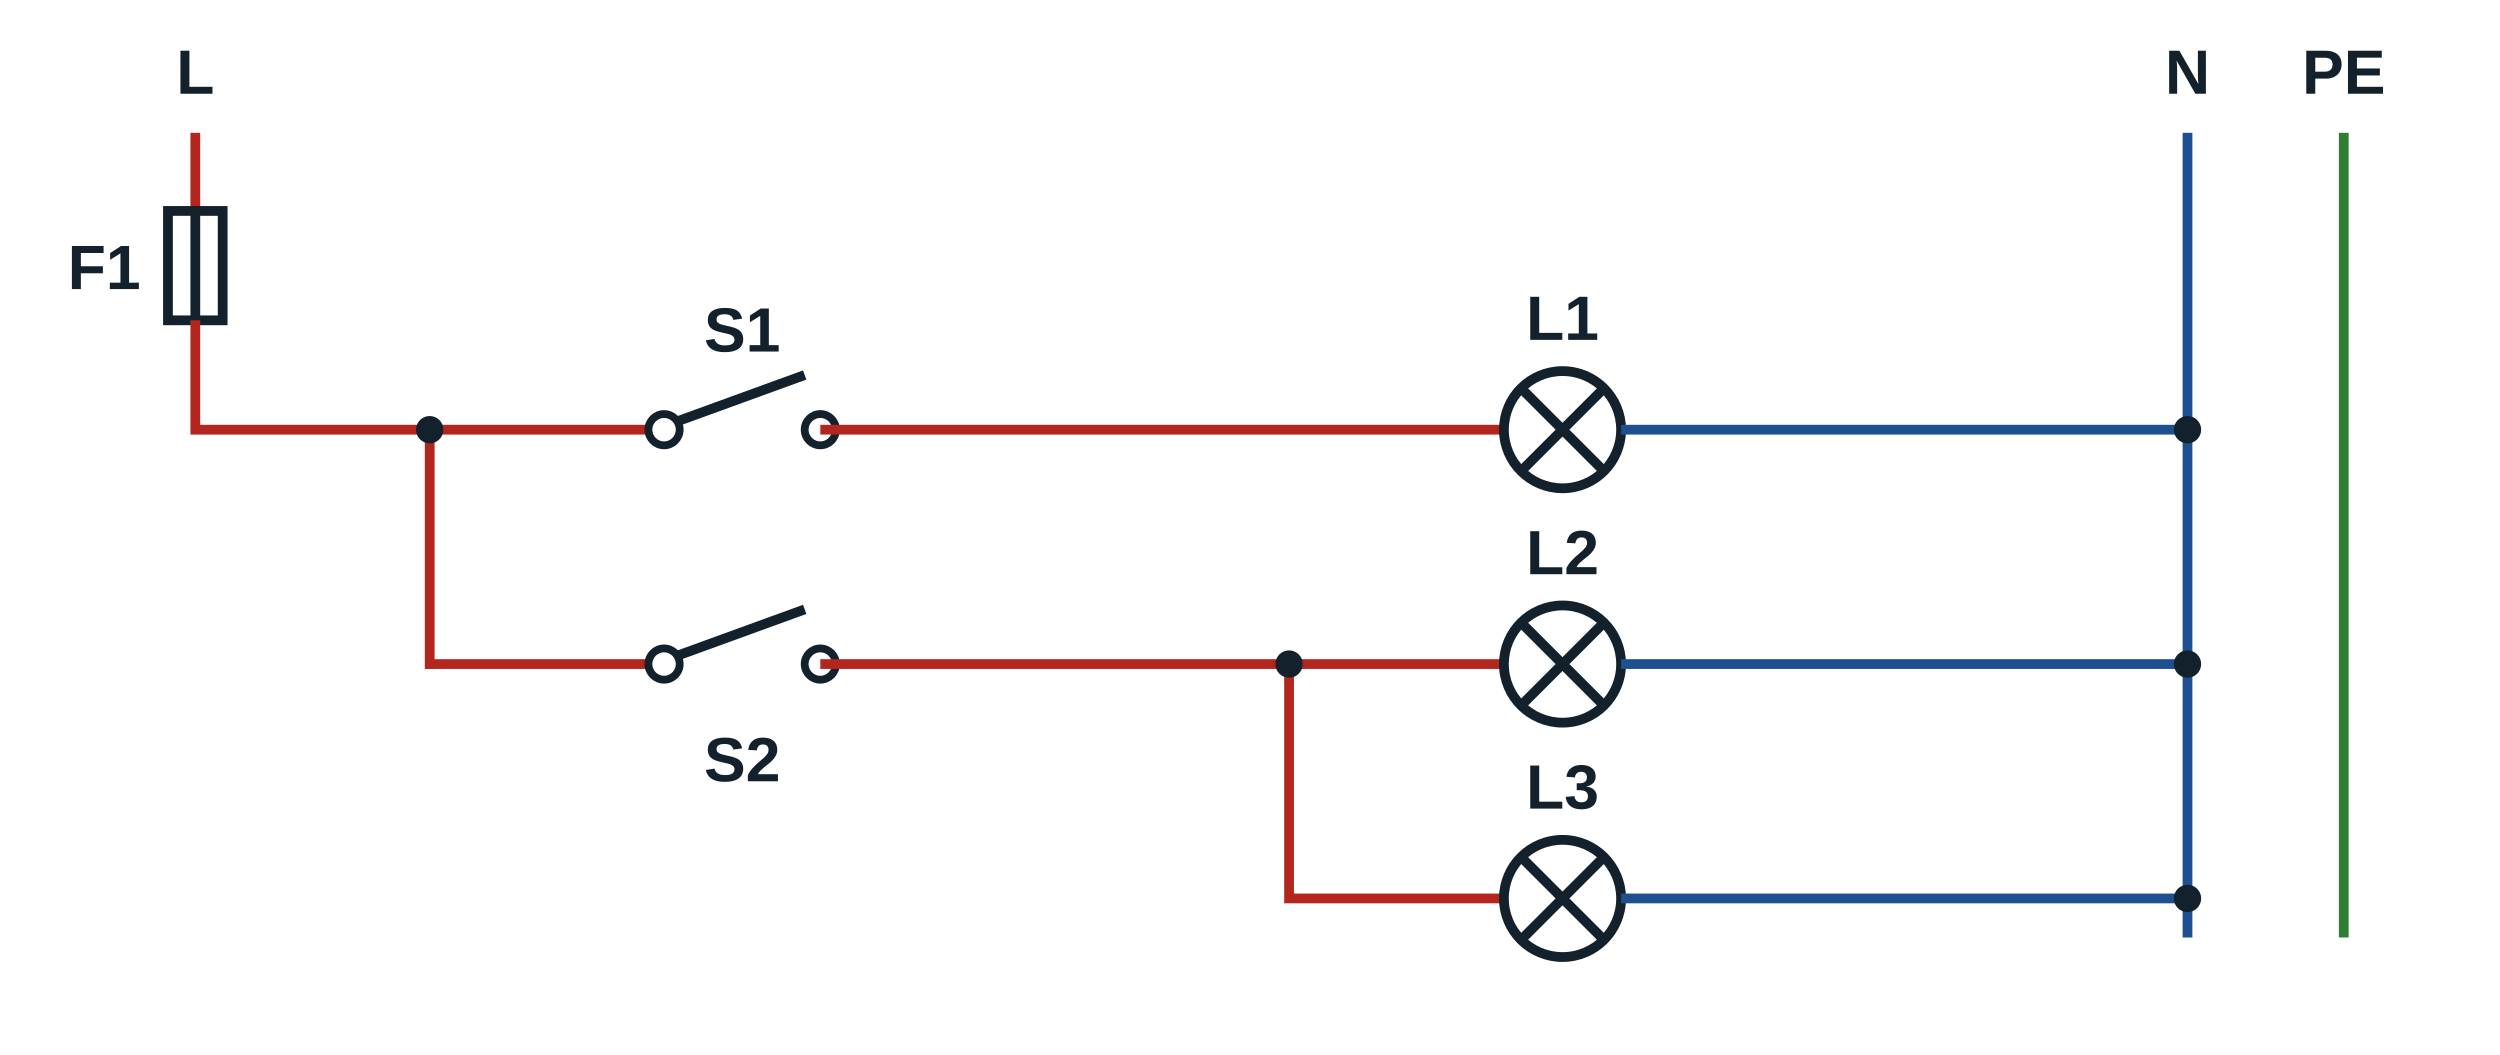
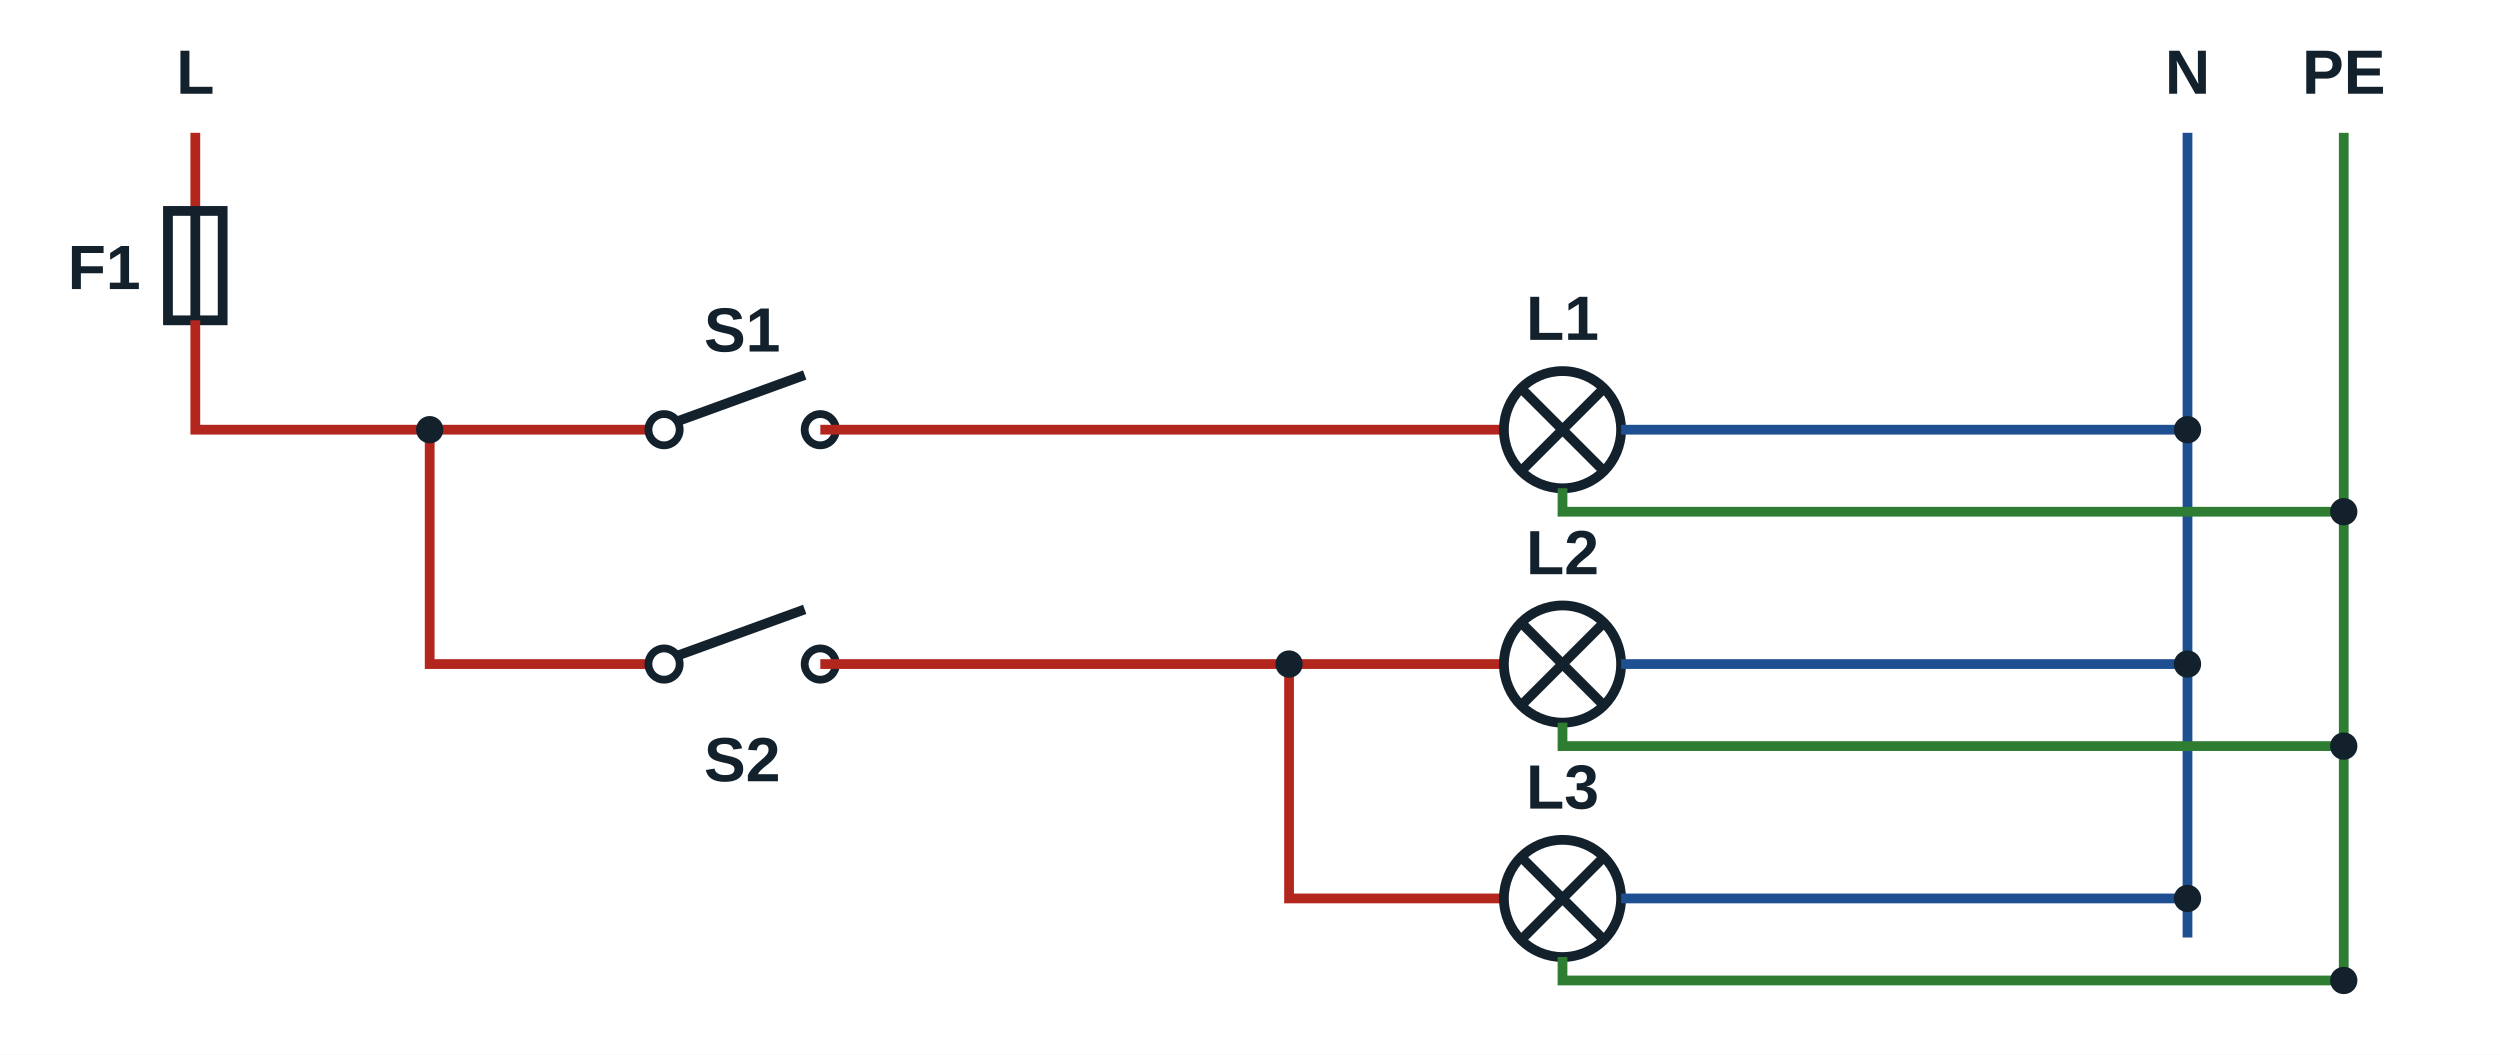
<svg xmlns="http://www.w3.org/2000/svg" viewBox="0 0 640 270" font-family="Arial, sans-serif">
  <rect width="640" height="270" fill="#fff" />
  <text x="50" y="24" font-size="16" text-anchor="middle" fill="#13212c" font-weight="bold">L</text>
  <text x="560" y="24" font-size="16" text-anchor="middle" fill="#13212c" font-weight="bold">N</text>
  <path d="M560 34V240" fill="none" stroke="#1d4f91" stroke-width="2.5" />
  <text x="600" y="24" font-size="16" text-anchor="middle" fill="#13212c" font-weight="bold">PE</text>
-   <path d="M600 34V240" fill="none" stroke="#2e7d32" stroke-width="2.5" />
+   <path d="M600 34V251" fill="none" stroke="#2e7d32" stroke-width="2.5" />
  <path d="M50 34V54" fill="none" stroke="#b3261e" stroke-width="2.5" />
  <rect x="43" y="54" width="14" height="28" fill="#fff" stroke="#13212c" stroke-width="2.5" />
  <path d="M50 54V82" fill="none" stroke="#13212c" stroke-width="2.5" />
  <text x="36" y="74" font-size="16" text-anchor="end" fill="#13212c" font-weight="bold">F1</text>
  <path d="M50 82V110H170M110 110V170H170" fill="none" stroke="#b3261e" stroke-width="2.5" />
  <circle cx="110" cy="110" r="3.5" fill="#13212c" />
  <circle cx="170" cy="110" r="4" fill="#fff" stroke="#13212c" stroke-width="2" />
  <circle cx="210" cy="110" r="4" fill="#fff" stroke="#13212c" stroke-width="2" />
  <path d="M173 108L206 96" fill="none" stroke="#13212c" stroke-width="2.5" />
  <text x="190" y="90" font-size="16" text-anchor="middle" fill="#13212c" font-weight="bold">S1</text>
  <circle cx="170" cy="170" r="4" fill="#fff" stroke="#13212c" stroke-width="2" />
  <circle cx="210" cy="170" r="4" fill="#fff" stroke="#13212c" stroke-width="2" />
  <path d="M173 168L206 156" fill="none" stroke="#13212c" stroke-width="2.5" />
  <text x="190" y="200" font-size="16" text-anchor="middle" fill="#13212c" font-weight="bold">S2</text>
  <path d="M210 110H385" fill="none" stroke="#b3261e" stroke-width="2.5" />
  <path d="M210 170H330V230H385M330 170H385" fill="none" stroke="#b3261e" stroke-width="2.5" />
  <circle cx="330" cy="170" r="3.5" fill="#13212c" />
  <circle cx="400" cy="110" r="15" fill="#fff" stroke="#13212c" stroke-width="2.5" />
  <path d="M389.5 99.5L410.5 120.5M410.5 99.5L389.5 120.5" fill="none" stroke="#13212c" stroke-width="2.5" />
  <text x="400" y="87" font-size="16" text-anchor="middle" fill="#13212c" font-weight="bold">L1</text>
  <path d="M415 110H560" fill="none" stroke="#1d4f91" stroke-width="2.5" />
  <circle cx="560" cy="110" r="3.5" fill="#13212c" />
  <circle cx="400" cy="170" r="15" fill="#fff" stroke="#13212c" stroke-width="2.5" />
  <path d="M389.5 159.5L410.5 180.5M410.5 159.5L389.5 180.5" fill="none" stroke="#13212c" stroke-width="2.5" />
  <text x="400" y="147" font-size="16" text-anchor="middle" fill="#13212c" font-weight="bold">L2</text>
  <path d="M415 170H560" fill="none" stroke="#1d4f91" stroke-width="2.5" />
  <circle cx="560" cy="170" r="3.5" fill="#13212c" />
  <circle cx="400" cy="230" r="15" fill="#fff" stroke="#13212c" stroke-width="2.5" />
  <path d="M389.5 219.5L410.5 240.5M410.5 219.5L389.5 240.5" fill="none" stroke="#13212c" stroke-width="2.5" />
  <text x="400" y="207" font-size="16" text-anchor="middle" fill="#13212c" font-weight="bold">L3</text>
  <path d="M415 230H560" fill="none" stroke="#1d4f91" stroke-width="2.5" />
  <circle cx="560" cy="230" r="3.5" fill="#13212c" />
+   <path d="M400 125V131H600" fill="none" stroke="#2e7d32" stroke-width="2.5" />
+   <circle cx="600" cy="131" r="3.5" fill="#13212c" />
+   <path d="M400 185V191H600" fill="none" stroke="#2e7d32" stroke-width="2.5" />
+   <circle cx="600" cy="191" r="3.5" fill="#13212c" />
+   <path d="M400 245V251H600" fill="none" stroke="#2e7d32" stroke-width="2.5" />
+   <circle cx="600" cy="251" r="3.5" fill="#13212c" />
</svg>
